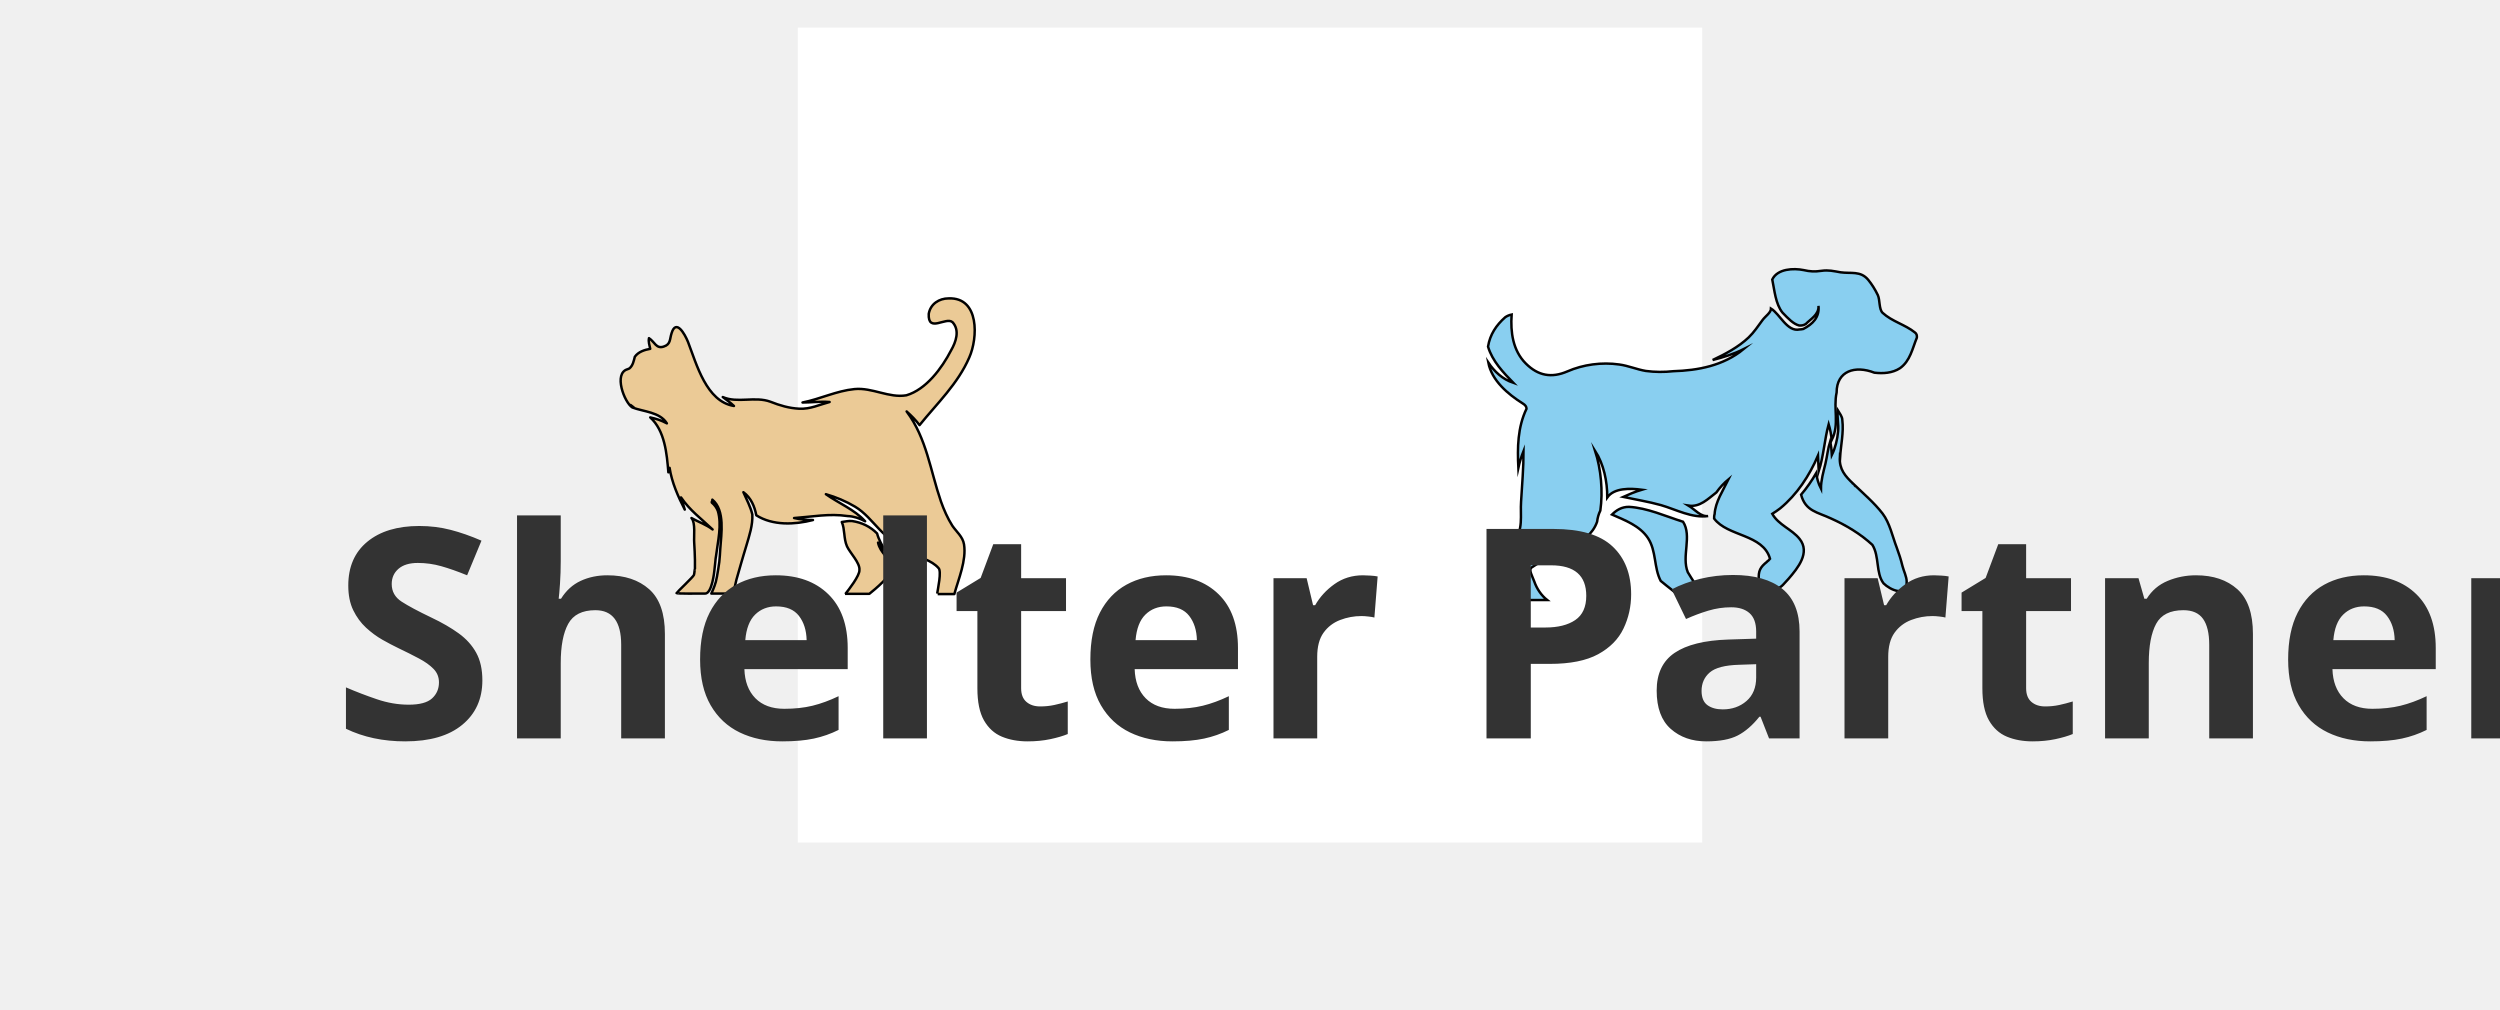
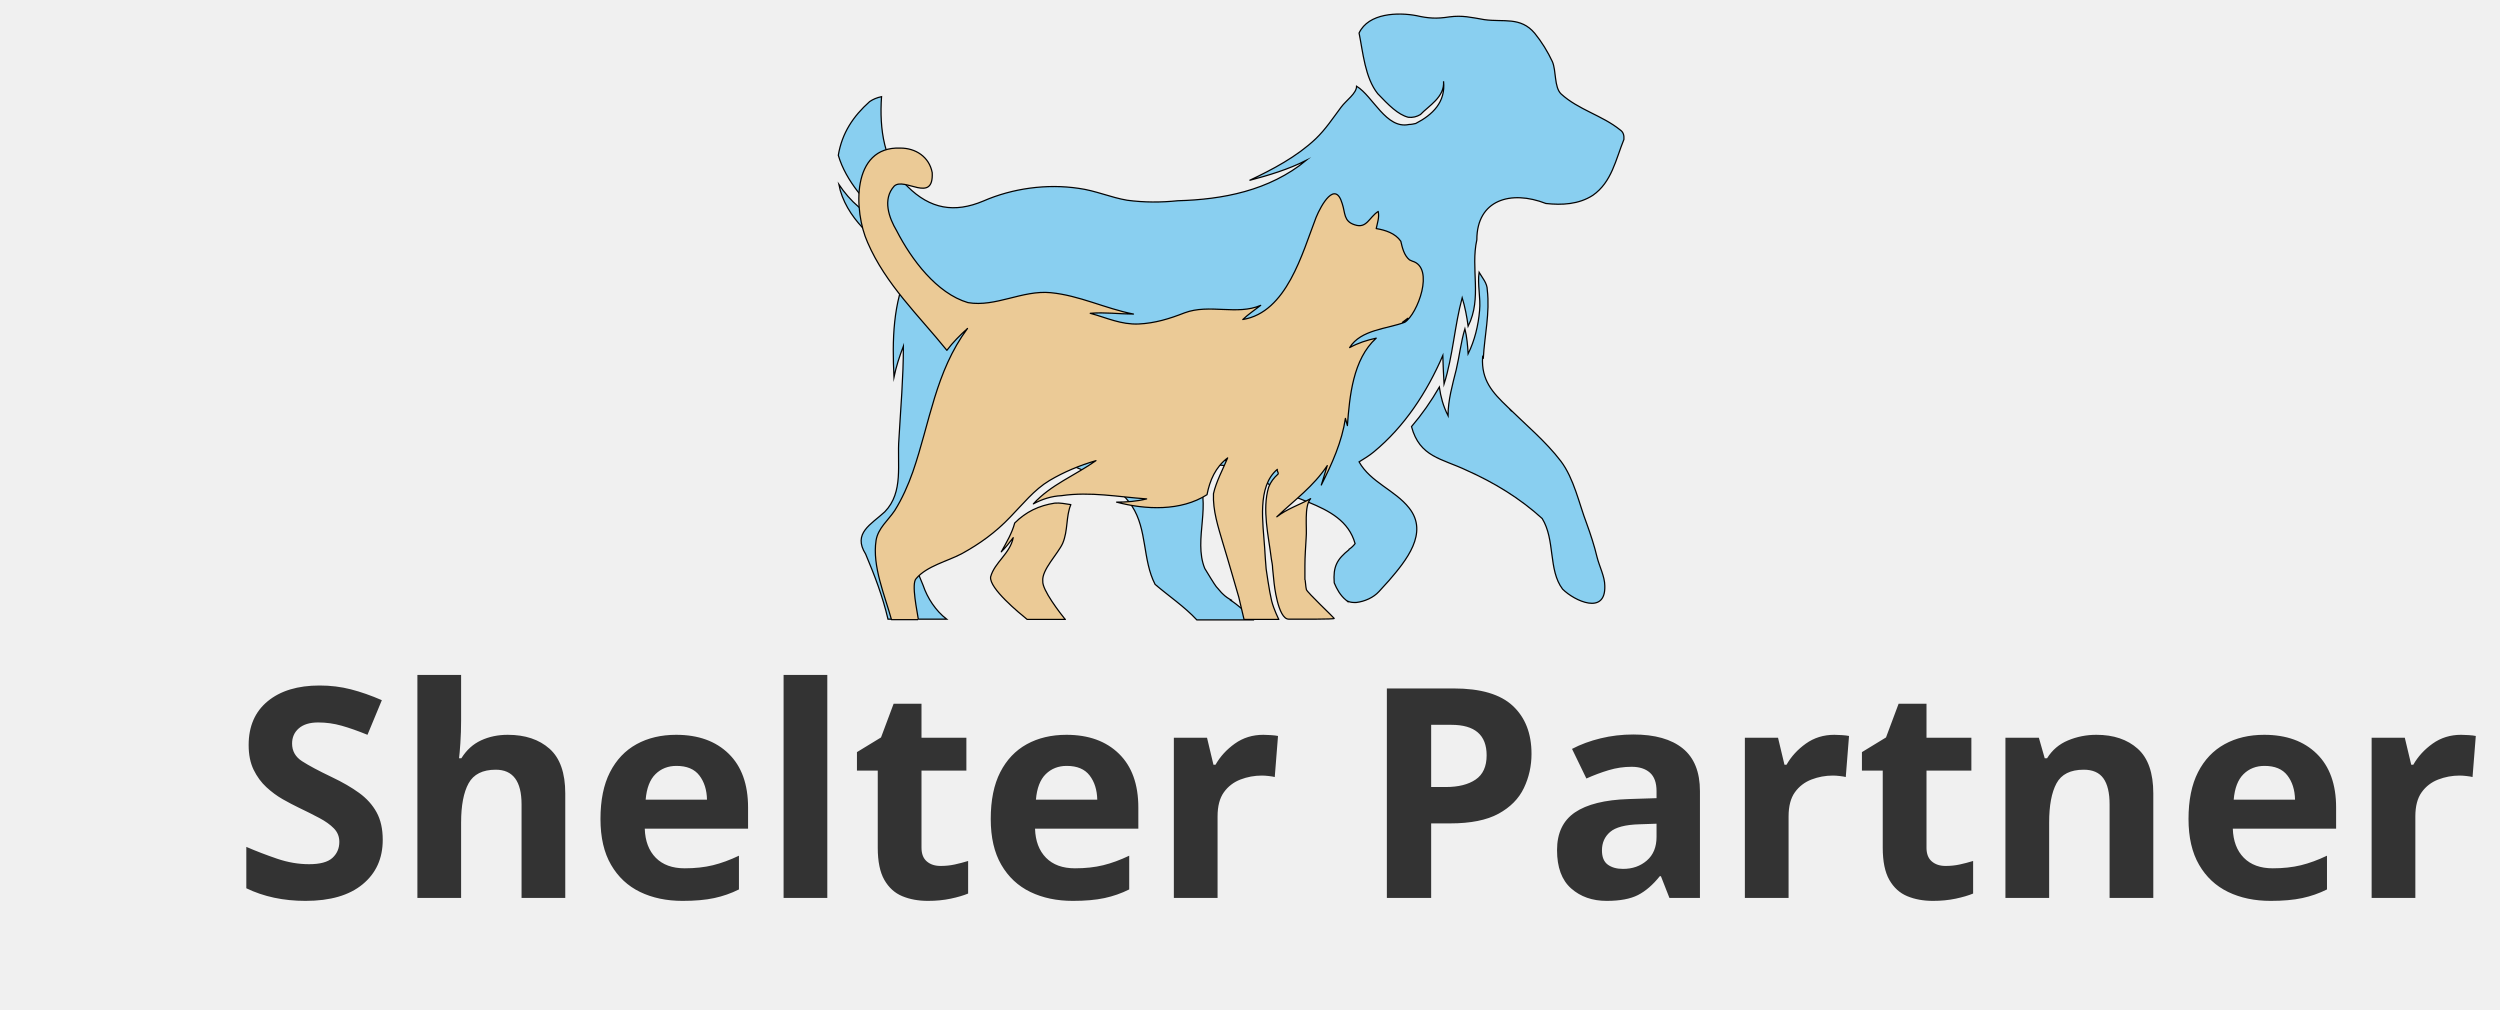
<svg xmlns="http://www.w3.org/2000/svg" id="_x2014_ÎÓÈ_x5F_1" version="1.1" viewBox="0 0 1006.2 406.2">
  <defs>
    <style>
      .st0 {
        fill: #333;
-         font-family: Noteworthy-Bold, Noteworthy;
+         font-family: Kefa-Bold, Kefa;
        font-size: 118.1px;
        font-weight: 700;
      }

-       .st1 {
+       .st0, .st1 {
+         isolation: isolate;
+       }
+ 
+       .st2 {
+         fill: #89cff0;
+         stroke: #030202;
+         stroke-miterlimit: 10;
+       }
+ 
+       .st2, .st3 {
+         stroke-width: .5px;
+       }
+ 
+       .st4 {
+         fill: #b7da97;
+       }
+ 
+       .st3 {
        fill: #ebca96;
        stroke: #000;
        stroke-linejoin: round;
      }
- 
-       .st2 {
-         fill: #fff;
-       }
- 
-       .st3 {
-         fill: #89cff0;
-         stroke: #030202;
-         stroke-miterlimit: 10;
-       }
    </style>
  </defs>
-   <rect class="st2" x="321.1" y="11.1" width="364" height="328" />
+   <rect class="st4" x="-400.9" y="-124.9" width="364" height="328" />
  <g>
-     <path class="st3" d="M740.6,184.1c.3-5,1.5-10,.9-15,0-1.5-1.1-2.7-1.8-3.9-.4,2.7.4,5.6.1,8.4-.3,3.3-1.1,6.6-2.5,9.5-.1-1.8-.3-3.7-.7-5.5-.9,2.9-1.2,6-1.9,9-.8,3.3-1.8,6.7-1.8,10.1-1.1-2.2-1.6-4.1-1.9-6.3-1.8,3.1-3.8,6-6.1,8.7,1.8,6.7,6.6,7,12.1,9.6,6,2.7,11.7,6.1,16.6,10.6,2.9,4.7,1.3,11.3,4.5,15.5,2.6,2.6,9.5,5.8,9.3-.7,0-2-1.2-4.3-1.7-6.3-.6-2.5-1.4-5-2.3-7.4-1.7-4.4-2.8-9.9-5.7-13.7-3.3-4.3-7.8-8.1-11.7-11.9-3.4-3.2-5.8-5.9-5.5-10.9ZM746.9,195.8c0,0-.2-.2-.5-.5.2.2.4.4.5.5ZM745.5,194.4c0,0,.2.2.3.3-.1-.1-.2-.2-.3-.3Z" />
-     <path class="st3" d="M684.9,237.2c1.9,1.2,3.3,2.6,3.8,3,.2.4.7.3,1.3,1.4h-12.4c-2.7-2.9-6.4-5.4-9.2-7.8-2.8-5.4-1.7-12-5.1-17.2-3.3-5-9.3-7.2-14.5-9.5,1.8-1.8,3.9-3.1,6.8-3.1,7.4.4,14.8,3.8,21.8,6,3.7,5.8-.7,13.9,1.9,20.3.5.8,2.2,3.6,2.5,4,.8.9,1,1.2,1.4,1.6.6.6,1.3,1.1,2.1,1.5" />
-     <path class="st3" d="M711,226.2c.6-.4,1.1-.9,1.4-1.3-2.8-10-17.1-8.9-22.5-16.2h0c0-.6,0-1.2.2-1.8.3-4.9,3.3-9.3,5.6-14-1.8,1.5-3.5,3.3-4.9,5.3-3.4,2.6-6.6,6-11.2,5.3,2.5,1.5,4.9,4.6,7.9,4.2,0,0,0,0,0,0-6.6.9-12.8-2.6-19-4.4-5-1.4-10.1-2.2-15.2-3.3,2.2-1,4.8-2.1,7.5-2.9-4.7-.6-11.1-.8-13.9,3.1,0-6.5-1.4-13.3-4.9-18.8,2.4,7.6,3.2,16.3,2.1,24.1-.7,1.4-1.1,2.9-1.3,4.5-1.7,4.9-5.9,7.9-10.3,10-5.7,2.8-10.9,4.9-16.2,8.5-1,1,.3,3.1,1.2,5.5,0,0,0,0,0,0,1,2.9,2.8,5.6,5.2,7.5h-12.9c-1.2-5.1-2.9-9.5-4.9-14.3-2.9-4.6,1.2-6.5,4.2-9.3,4.2-4.3,2.7-10.6,3.1-16,.4-6.8,1-13.5,1-20.4-.9,2.3-1.6,4.5-2.1,6.8-.4-8.2-.3-16.3,3.3-23.8,0-.8-.5-1.5-1.5-2.1-5.9-3.7-12.5-9.2-13.9-16.5,2.5,3.7,5.7,6.7,10.1,8.2-4-4.1-8.5-8.8-10.2-14.6.8-4.9,3.3-8.6,6.9-11.8.7-.5,1.6-.9,2.6-1.1-.5,7.1.5,14.5,5.7,19.7,5,5,10.4,5.9,16.7,3.2,6.4-2.8,13.9-3.8,20.9-2.8,3.7.5,7.1,2,10.7,2.6,3.7.5,7.4.5,11.1.1,9.9-.3,20.1-2.2,28.3-8.9-4,2-8.2,3.3-12.5,4.4,5.1-2.4,10.4-5.2,14.5-9.1,2.2-2.1,3.8-4.6,5.6-7,1.1-1.5,3.4-3,3.4-4.6,3.6,2.2,6.5,9.5,11.5,8.4.5,0,1-.1,1.5-.2,3.7-1.9,6.6-4.7,6.1-9.3.3,3.5-3.3,5.4-5.1,7.3-.8.5-1.7.7-2.7.6-2.3-.6-4.3-2.7-6.7-5.2-2.8-3.5-3.2-9-4.1-13.3,2.1-4.4,8.6-4.6,12.6-3.8,2.6.6,4.5.7,7.2.3,2.9-.4,4.8.1,7.7.6,4.2.6,8-.7,11.1,3,1.5,1.8,2.9,4.1,3.9,6.2.9,2,.4,5.6,1.9,7.1,3.8,3.5,9,4.7,13,7.9.7.5.9,1.2.8,2.1-1.8,4.4-2.7,9.4-6.8,12.3-3.1,2-6.8,2.2-10.3,1.8-7.7-3-15.2-.8-15.2,8-1.4,6.4,1.2,12.7-1.9,19-.3-2.1-.7-4.3-1.3-6.3-1.7,6.3-2,12.8-4,19-.1-2.1-.2-4.2-.3-6.3-3.5,8.1-8.4,15.6-15.2,21.2h0c-1,.8-2.1,1.5-3.2,2.2,2.5,4.5,7.9,6.2,11,10.1,4.4,5.5-.7,11.7-4.4,16l-2.2,2.4c-1.2,1.3-3.1,2.2-5,2.4-.6,0-1.2,0-1.8-.3-.5-.2-.5-.4-.4-.2-1.3-1.1-2-2.4-2.6-3.8-.3-3.6.6-5.2,3.3-7.3" />
+     <path class="st2" d="M597,144.2c.5-9.2,2.7-18.3,1.6-27.5,0-2.7-2-4.9-3.3-7.1-.7,4.9.7,10.3.2,15.4-.5,6-2,12.1-4.6,17.4-.2-3.3-.5-6.8-1.3-10.1-1.6,5.3-2.2,11-3.5,16.5-1.5,6-3.3,12.3-3.3,18.5-2-4-2.9-7.5-3.5-11.5-3.3,5.7-7,11-11.2,15.9,3.3,12.3,12.1,12.8,22.2,17.6,11,4.9,21.4,11.2,30.4,19.4,5.3,8.6,2.4,20.7,8.2,28.4,4.8,4.8,17.4,10.6,17-1.3,0-3.7-2.2-7.9-3.1-11.5-1.1-4.6-2.6-9.2-4.2-13.6-3.1-8.1-5.1-18.1-10.4-25.1-6-7.9-14.3-14.8-21.4-21.8-6.2-5.9-10.6-10.8-10.1-20l.2.4ZM608.5,165.6s-.4-.4-.9-.9c.4.4.7.7.9.9ZM606,163s.4.4.5.5c-.2-.2-.4-.4-.5-.5Z" />
+     <path class="st2" d="M495,241.4c3.5,2.2,6,4.8,7,5.5.4.7,1.3.5,2.4,2.6h-22.7c-4.9-5.3-11.7-9.9-16.8-14.3-5.1-9.9-3.1-22-9.3-31.5-6-9.2-17-13.2-26.6-17.4,3.3-3.3,7.1-5.7,12.5-5.7,13.6.7,27.1,7,39.9,11,6.8,10.6-1.3,25.5,3.5,37.2.9,1.5,4,6.6,4.6,7.3,1.5,1.6,1.8,2.2,2.6,2.9,1.1,1.1,2.4,2,3.8,2.7" />
+     <path class="st2" d="M542.8,221.2c1.1-.7,2-1.6,2.6-2.4-5.1-18.3-31.3-16.3-41.2-29.7h0c0-1.1,0-2.2.4-3.3.5-9,6-17,10.3-25.6-3.3,2.7-6.4,6-9,9.7-6.2,4.8-12.1,11-20.5,9.7,4.6,2.7,9,8.4,14.5,7.7h0c-12.1,1.6-23.4-4.8-34.8-8.1-9.2-2.6-18.5-4-27.8-6,4-1.8,8.8-3.8,13.7-5.3-8.6-1.1-20.3-1.5-25.5,5.7,0-11.9-2.6-24.4-9-34.4,4.4,13.9,5.9,29.8,3.8,44.1-1.3,2.6-2,5.3-2.4,8.2-3.1,9-10.8,14.5-18.9,18.3-10.4,5.1-20,9-29.7,15.6-1.8,1.8.5,5.7,2.2,10.1h0c1.8,5.3,5.1,10.3,9.5,13.7h-23.6c-2.2-9.3-5.3-17.4-9-26.2-5.3-8.4,2.2-11.9,7.7-17,7.7-7.9,4.9-19.4,5.7-29.3.7-12.5,1.8-24.7,1.8-37.4-1.6,4.2-2.9,8.2-3.8,12.5-.7-15-.5-29.8,6-43.6,0-1.5-.9-2.7-2.7-3.8-10.8-6.8-22.9-16.8-25.5-30.2,4.6,6.8,10.4,12.3,18.5,15-7.3-7.5-15.6-16.1-18.7-26.7,1.5-9,6-15.7,12.6-21.6,1.3-.9,2.9-1.6,4.8-2-.9,13,.9,26.6,10.4,36.1,9.2,9.2,19,10.8,30.6,5.9,11.7-5.1,25.5-7,38.3-5.1,6.8.9,13,3.7,19.6,4.8,6.8.9,13.6.9,20.3.2,18.1-.5,36.8-4,51.8-16.3-7.3,3.7-15,6-22.9,8.1,9.3-4.4,19-9.5,26.6-16.7,4-3.8,7-8.4,10.3-12.8,2-2.7,6.2-5.5,6.2-8.4,6.6,4,11.9,17.4,21.1,15.4.9,0,1.8-.2,2.7-.4,6.8-3.5,12.1-8.6,11.2-17,.5,6.4-6,9.9-9.3,13.4-1.5.9-3.1,1.3-4.9,1.1-4.2-1.1-7.9-4.9-12.3-9.5-5.1-6.4-5.9-16.5-7.5-24.4,3.8-8.1,15.7-8.4,23.1-7,4.8,1.1,8.2,1.3,13.2.5,5.3-.7,8.8.2,14.1,1.1,7.7,1.1,14.6-1.3,20.3,5.5,2.7,3.3,5.3,7.5,7.1,11.4,1.6,3.7.7,10.3,3.5,13,7,6.4,16.5,8.6,23.8,14.5,1.3.9,1.6,2.2,1.5,3.8-3.3,8.1-4.9,17.2-12.5,22.5-5.7,3.7-12.5,4-18.9,3.3-14.1-5.5-27.8-1.5-27.8,14.6-2.6,11.7,2.2,23.3-3.5,34.8-.5-3.8-1.3-7.9-2.4-11.5-3.1,11.5-3.7,23.4-7.3,34.8-.2-3.8-.4-7.7-.5-11.5-6.4,14.8-15.4,28.6-27.8,38.8h0c-1.8,1.5-3.8,2.7-5.9,4,4.6,8.2,14.5,11.4,20.1,18.5,8.1,10.1-1.3,21.4-8.1,29.3l-4,4.4c-2.2,2.4-5.7,4-9.2,4.4-1.1,0-2.2,0-3.3-.5-.9-.4-.9-.7-.7-.4-2.4-2-3.7-4.4-4.8-7-.5-6.6,1.1-9.5,6-13.4" />
  </g>
  <g>
-     <path class="st1" d="M340.2,239.1c1.3-1.6,5.9-7.5,5.7-9.7.3-2.8-3.8-6.9-5-9.5-1.4-3.2-.8-6.9-2.1-9.8,1.4-.2,2.7-.5,4.1-.4,4,.6,7.3,2.2,10.1,5,.7,2.6,2.1,4.9,3.4,7.3-1.1-1.1-2.1-2.3-3-3.6.8,4.1,4.7,6.2,5.7,9.9.4,2.9-7.2,9.1-9.2,10.7h-9.8" />
-     <path class="st1" d="M377.4,239.1h6.7c1.7-6.2,4.9-13.5,3.9-20-.5-3.1-3-5-4.7-7.5-1.9-3-3.4-6.4-4.6-9.8-4.3-12.5-5.7-25.3-13.8-36.2,1.9,1.7,3.7,3.5,5.2,5.5,7.1-8.8,15.4-16.6,20-27.2,3.5-7.8,4.2-24.3-8.3-23.8-3.8,0-7.3,2.2-8,6.2-.4,7.9,7,1,9.6,3.4,3,3.3,1.3,8-.6,11.3-3.7,7.2-10.1,15.8-18,18.1-7,1.2-13.7-3.2-20.9-2.5-7.2.7-13.8,4-20.9,5.4,3.6,0,7.2-.5,10.9-.2-4.2,1.1-7.7,2.9-12.2,2.7-4.1-.2-7.8-1.3-11.6-2.8-6.2-2.3-13.3.7-19.2-1.9,1.5,1.2,3.1,2.2,4.5,3.6-11.1-1.8-15-16.7-18.5-25.8-1.3-3.2-4.8-9.4-6.6-3.5-.8,2.4-.3,4.5-3.2,5.4-3,1-3.6-1.9-5.9-3.4-.3,1.5.2,2.8.5,4.3-2.3.4-4.8,1.2-6.2,3.2-.4,1.6-.8,3.6-2.2,4.7-.2.1-.5.2-.7.3-5.8,1.6-1.3,13.4,1.9,15.4,4.4,1.7,11.1,1.8,13.9,6.4-2.2-1.2-4.4-1.9-6.7-2.4,5.9,5.3,6.7,14.7,7.3,22.1l.5-1.8c.9,5.9,3.4,11.5,6.1,16.8-.5-1.6-1-3.3-1.5-4.9,3.6,5.3,8.1,8.5,12.7,12.9-2.6-2-5.7-3-8.5-4.6,1.7,1.9.9,7.4,1.1,9.9.1,2.3.3,4.7.3,7v3.5c-.1,0-.2,1.9-.4,2.5-.2.7-6.9,7-7,7.3-.1.3,8.7.2,11.5.2s3.7-9.1,3.7-9.1l.4-3.7c0-.8.2-1.6.3-2.4.7-5.8,2.4-12.5.7-18.1-.5-1.3-1.3-2.4-2.4-3.3-.2-.4.4-.8.2-1.2,5.2,4.3,3.6,13.8,3.2,19.8-.1,1.7-.2,3.5-.4,5.3,0,0-.8,5.8-1.4,8s-1.8,4.7-1.8,4.7h8.8l1.3-5.6,1.8-6.3c.7-2.5,1.5-5,2.2-7.4,1.2-4.1,2.6-8.2,2.4-12.5-.7-3.1-2.3-6-3.6-9,3.1,2.3,4.5,5.7,5.2,9.3,6.6,4.2,15.5,3.8,22.8,1.9-2.5,0-5.1-.2-7.6-.8,7.2-.5,14.2-1.9,21.5-.8h0c2.6.1,4.8.9,7.1,2.1-4.4-4.8-10.6-7.2-15.8-10.9,4.1,1.2,8,2.8,11.7,5,3.9,2.3,6.8,6,9.9,9.2,3.7,3.9,7.7,6.8,12.3,9.3,3.6,1.9,8.7,3.1,11.4,6.2,1.4,1.2-.3,8.7-.5,10.3M253.8,163l1.3,1c-.5-.3-.9-.6-1.3-1Z" />
+     <path class="st3" d="M428.8,249.4c-2.1-2.6-9.4-12-9.1-15.5-.5-4.5,6.1-11,8-15.2,2.2-5.1,1.3-11,3.3-15.6-2.2-.3-4.3-.8-6.5-.6-6.4,1-11.6,3.5-16.1,8-1.1,4.1-3.3,7.8-5.4,11.6,1.8-1.8,3.3-3.7,4.8-5.7-1.3,6.5-7.5,9.9-9.1,15.8-.6,4.6,11.5,14.5,14.7,17.1h15.6" />
+     <path class="st3" d="M369.5,249.4h-10.7c-2.7-9.9-7.8-21.5-6.2-31.9.8-4.9,4.8-8,7.5-12,3-4.8,5.4-10.2,7.3-15.6,6.9-19.9,9.1-40.3,22-57.7-3,2.7-5.9,5.6-8.3,8.8-11.3-14-24.6-26.5-31.9-43.4-5.6-12.4-6.7-38.8,13.2-38,6.1,0,11.6,3.5,12.8,9.9.6,12.6-11.2,1.6-15.3,5.4-4.8,5.3-2.1,12.8,1,18,5.9,11.5,16.1,25.2,28.7,28.9,11.2,1.9,21.8-5.1,33.3-4,11.5,1.1,22,6.4,33.3,8.6-5.7,0-11.5-.8-17.4-.3,6.7,1.8,12.3,4.6,19.5,4.3,6.5-.3,12.4-2.1,18.5-4.5,9.9-3.7,21.2,1.1,30.6-3-2.4,1.9-4.9,3.5-7.2,5.7,17.7-2.9,23.9-26.6,29.5-41.1,2.1-5.1,7.7-15,10.5-5.6,1.3,3.8.5,7.2,5.1,8.6,4.8,1.6,5.7-3,9.4-5.4.5,2.4-.3,4.5-.8,6.9,3.7.6,7.7,1.9,9.9,5.1.6,2.6,1.3,5.7,3.5,7.5.3.2.8.3,1.1.5,9.2,2.6,2.1,21.4-3,24.6-7,2.7-17.7,2.9-22.2,10.2,3.5-1.9,7-3,10.7-3.8-9.4,8.5-10.7,23.4-11.6,35.2l-.8-2.9c-1.4,9.4-5.4,18.3-9.7,26.8.8-2.6,1.6-5.3,2.4-7.8-5.7,8.5-12.9,13.6-20.3,20.6,4.1-3.2,9.1-4.8,13.6-7.3-2.7,3-1.4,11.8-1.8,15.8-.2,3.7-.5,7.5-.5,11.2v5.6c.2,0,.3,3,.6,4,.3,1.1,11,11.2,11.2,11.6s-13.9.3-18.3.3-5.9-14.5-5.9-14.5l-.6-5.9c0-1.3-.3-2.6-.5-3.8-1.1-9.2-3.8-19.9-1.1-28.9.8-2.1,2.1-3.8,3.8-5.3.3-.6-.6-1.3-.3-1.9-8.3,6.9-5.7,22-5.1,31.6.2,2.7.3,5.6.6,8.5,0,0,1.3,9.2,2.2,12.8s2.9,7.5,2.9,7.5h-14l-2.1-8.9-2.9-10c-1.1-4-2.4-8-3.5-11.8-1.9-6.5-4.1-13.1-3.8-19.9,1.1-4.9,3.7-9.6,5.7-14.4-4.9,3.7-7.2,9.1-8.3,14.8-10.5,6.7-24.7,6.1-36.4,3,4,0,8.1-.3,12.1-1.3-11.5-.8-22.6-3-34.3-1.3h0c-4.1.2-7.7,1.4-11.3,3.3,7-7.7,16.9-11.5,25.2-17.4-6.5,1.9-12.8,4.5-18.7,8-6.2,3.7-10.8,9.6-15.8,14.7-5.9,6.2-12.3,10.8-19.6,14.8-5.7,3-13.9,4.9-18.2,9.9-2.2,1.9.5,13.9.8,16.4M566.6,128.1l-2.1,1.6c.8-.5,1.4-1,2.1-1.6Z" />
  </g>
-   <text class="st0" transform="translate(133.8 297.2)">
-     <tspan x="0" y="0">Shelter Partner</tspan>
-   </text>
+   <g class="st1">
+     <text class="st0" transform="translate(93.7 361.4)">
+       <tspan x="0" y="0">Shelter Partner</tspan>
+     </text>
+   </g>
</svg>
